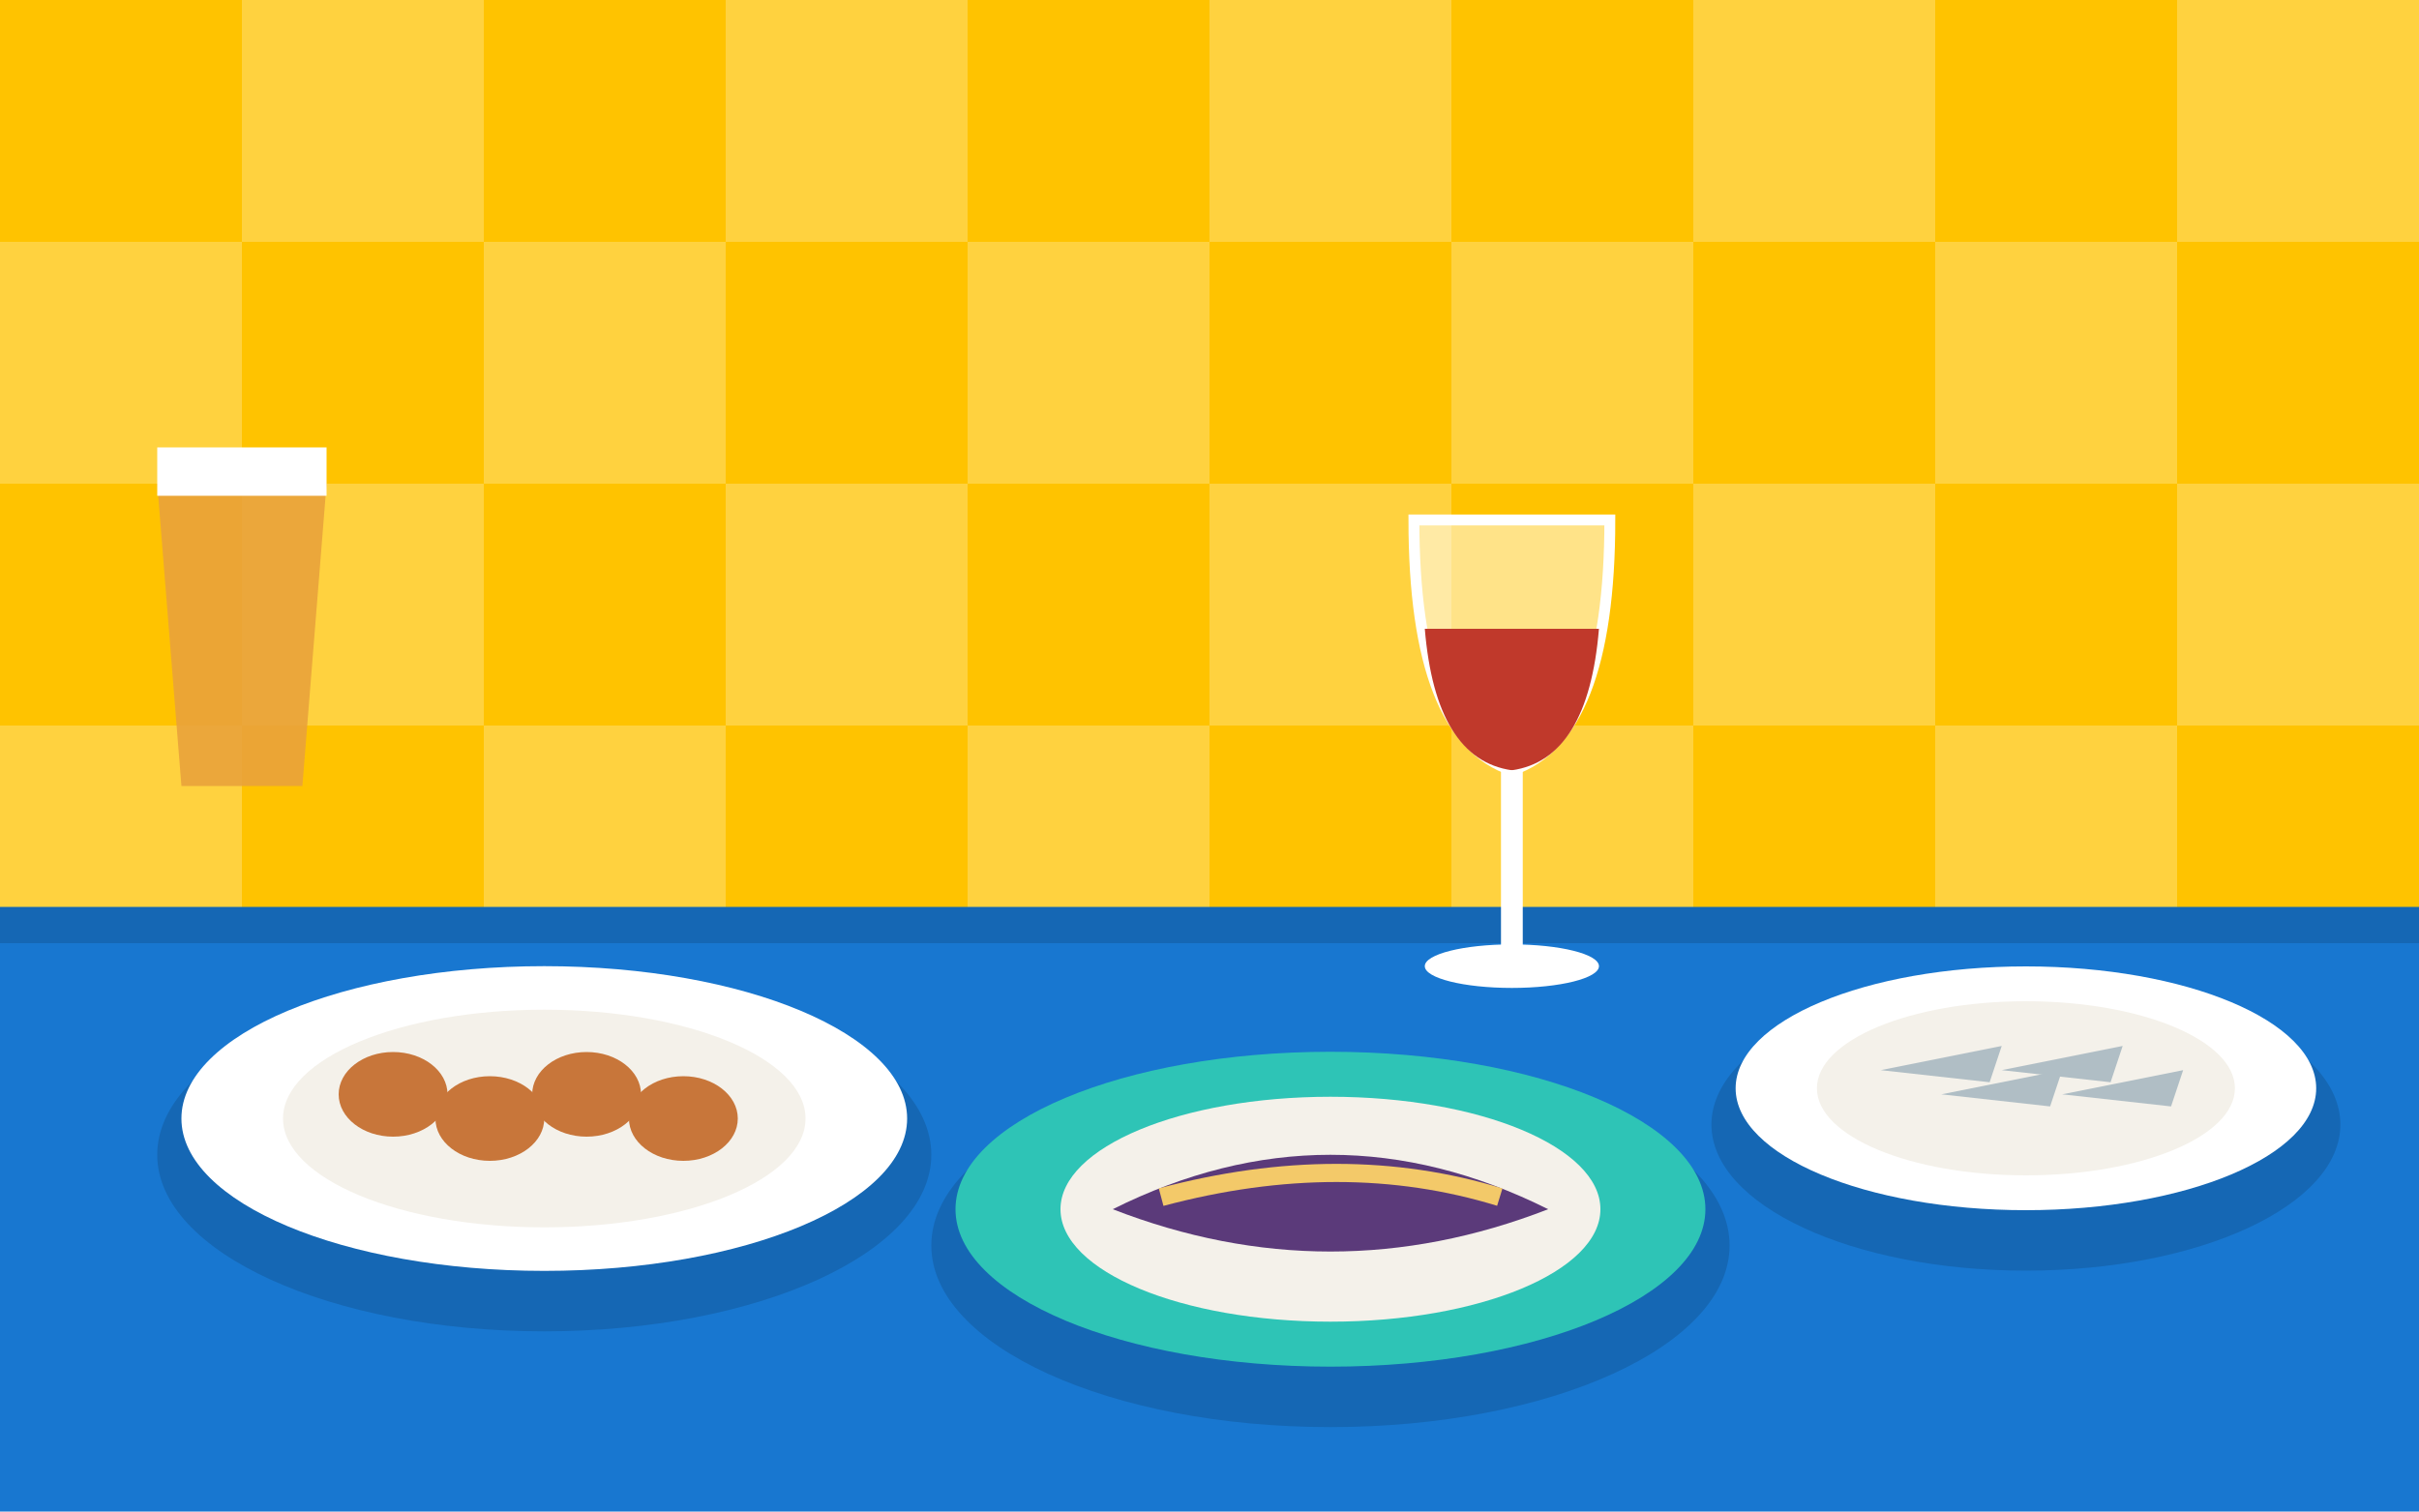
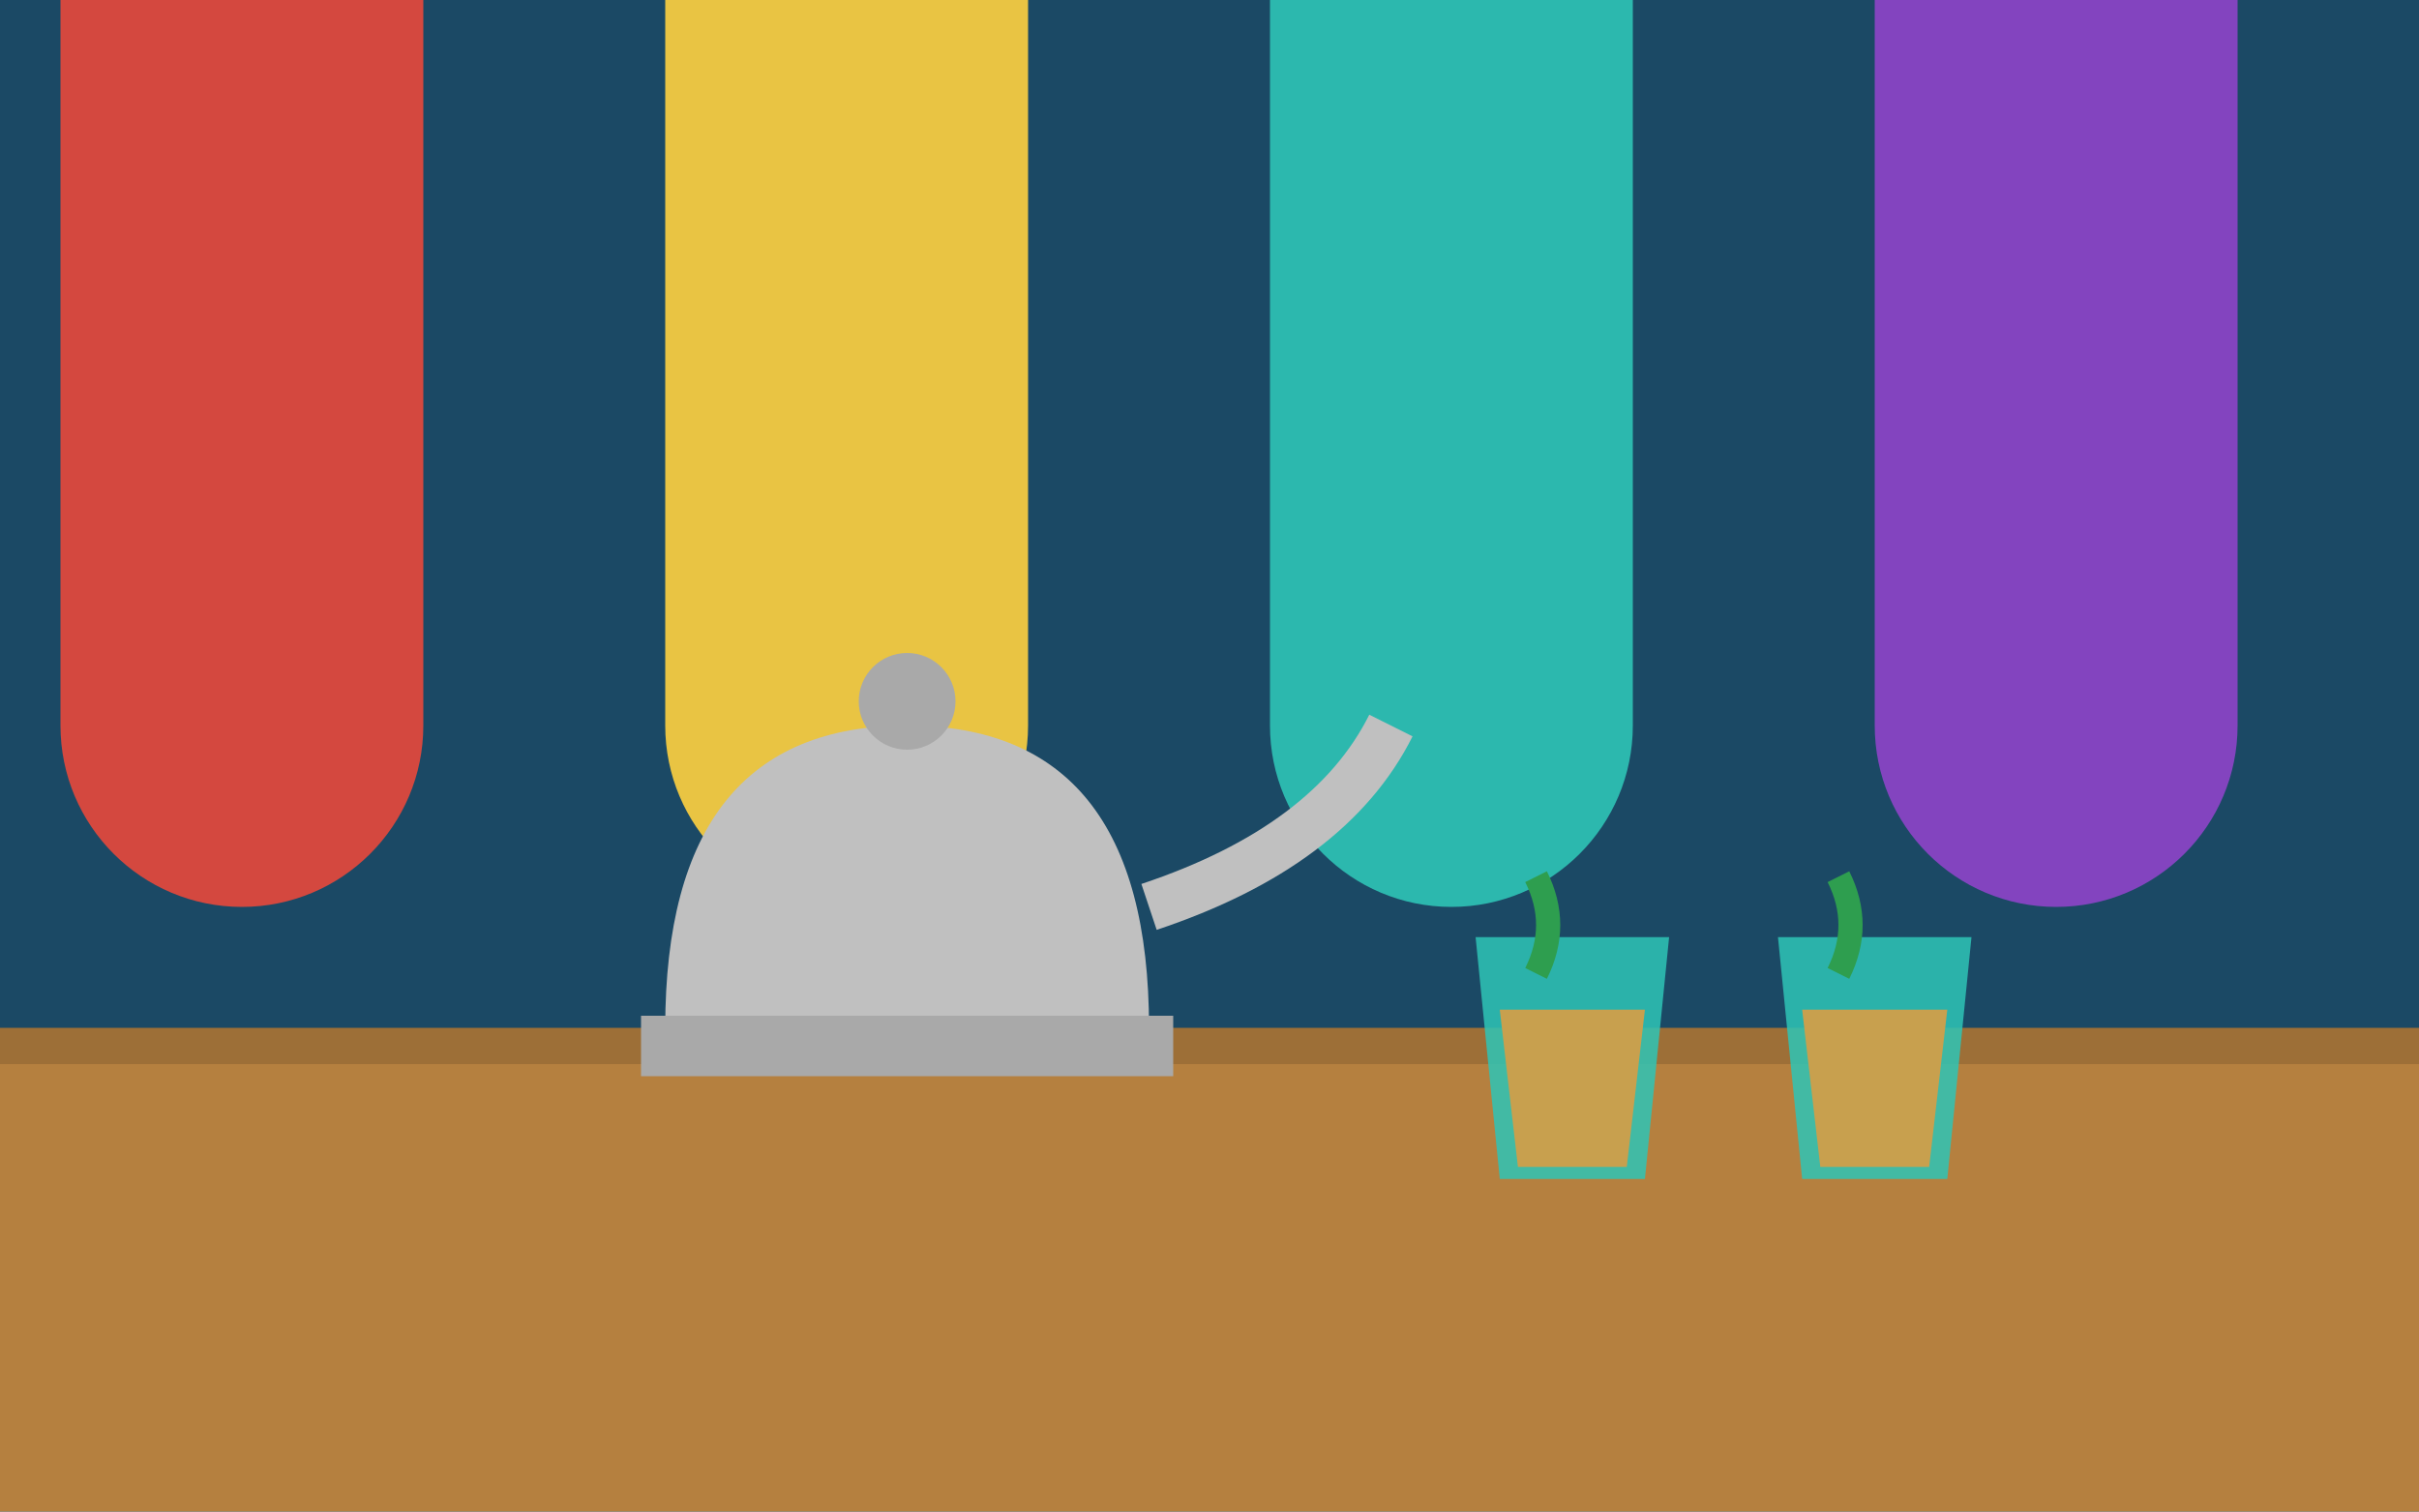
<svg xmlns="http://www.w3.org/2000/svg" viewBox="0 0 400 250" preserveAspectRatio="xMidYMid slice">
  <rect width="400" height="250" fill="#FFF" />
-   <rect x="0" y="0" width="40" height="40" fill="#FFC300" />
-   <rect x="0" y="40" width="40" height="40" fill="#FFD23F" />
-   <rect x="0" y="80" width="40" height="40" fill="#FFC300" />
-   <rect x="0" y="120" width="40" height="40" fill="#FFD23F" />
-   <rect x="0" y="160" width="40" height="40" fill="#FFC300" />
-   <rect x="40" y="0" width="40" height="40" fill="#FFD23F" />
-   <rect x="40" y="40" width="40" height="40" fill="#FFC300" />
-   <rect x="40" y="80" width="40" height="40" fill="#FFD23F" />
-   <rect x="40" y="120" width="40" height="40" fill="#FFC300" />
-   <rect x="40" y="160" width="40" height="40" fill="#FFD23F" />
-   <rect x="80" y="0" width="40" height="40" fill="#FFC300" />
-   <rect x="80" y="40" width="40" height="40" fill="#FFD23F" />
-   <rect x="80" y="80" width="40" height="40" fill="#FFC300" />
-   <rect x="80" y="120" width="40" height="40" fill="#FFD23F" />
-   <rect x="80" y="160" width="40" height="40" fill="#FFC300" />
-   <rect x="120" y="0" width="40" height="40" fill="#FFD23F" />
-   <rect x="120" y="40" width="40" height="40" fill="#FFC300" />
-   <rect x="120" y="80" width="40" height="40" fill="#FFD23F" />
-   <rect x="120" y="120" width="40" height="40" fill="#FFC300" />
-   <rect x="120" y="160" width="40" height="40" fill="#FFD23F" />
-   <rect x="160" y="0" width="40" height="40" fill="#FFC300" />
-   <rect x="160" y="40" width="40" height="40" fill="#FFD23F" />
-   <rect x="160" y="80" width="40" height="40" fill="#FFC300" />
-   <rect x="160" y="120" width="40" height="40" fill="#FFD23F" />
-   <rect x="160" y="160" width="40" height="40" fill="#FFC300" />
-   <rect x="200" y="0" width="40" height="40" fill="#FFD23F" />
-   <rect x="200" y="40" width="40" height="40" fill="#FFC300" />
-   <rect x="200" y="80" width="40" height="40" fill="#FFD23F" />
-   <rect x="200" y="120" width="40" height="40" fill="#FFC300" />
-   <rect x="200" y="160" width="40" height="40" fill="#FFD23F" />
-   <rect x="240" y="0" width="40" height="40" fill="#FFC300" />
-   <rect x="240" y="40" width="40" height="40" fill="#FFD23F" />
-   <rect x="240" y="80" width="40" height="40" fill="#FFC300" />
-   <rect x="240" y="120" width="40" height="40" fill="#FFD23F" />
-   <rect x="240" y="160" width="40" height="40" fill="#FFC300" />
-   <rect x="280" y="0" width="40" height="40" fill="#FFD23F" />
-   <rect x="280" y="40" width="40" height="40" fill="#FFC300" />
-   <rect x="280" y="80" width="40" height="40" fill="#FFD23F" />
-   <rect x="280" y="120" width="40" height="40" fill="#FFC300" />
-   <rect x="280" y="160" width="40" height="40" fill="#FFD23F" />
-   <rect x="320" y="0" width="40" height="40" fill="#FFC300" />
-   <rect x="320" y="40" width="40" height="40" fill="#FFD23F" />
-   <rect x="320" y="80" width="40" height="40" fill="#FFC300" />
-   <rect x="320" y="120" width="40" height="40" fill="#FFD23F" />
-   <rect x="320" y="160" width="40" height="40" fill="#FFC300" />
-   <rect x="360" y="0" width="40" height="40" fill="#FFD23F" />
-   <rect x="360" y="40" width="40" height="40" fill="#FFC300" />
-   <rect x="360" y="80" width="40" height="40" fill="#FFD23F" />
-   <rect x="360" y="120" width="40" height="40" fill="#FFC300" />
-   <rect x="360" y="160" width="40" height="40" fill="#FFD23F" />
-   <rect x="0" y="150" width="400" height="100" fill="#1877D0" />
-   <rect x="0" y="150" width="400" height="6" fill="#00000022" />
-   <g transform="translate(90,185)">
-     <ellipse cx="0" cy="6" rx="64" ry="29.2" fill="#00000022" />
-     <ellipse cx="0" cy="0" rx="60" ry="25.2" fill="#FFFFFF" />
-     <ellipse cx="0" cy="0" rx="43.2" ry="18.0" fill="#F4F1EA" />
-     <ellipse cx="-25" cy="-4" rx="9" ry="7" fill="#C8763A" />
-     <ellipse cx="-9" cy="0" rx="9" ry="7" fill="#C8763A" />
-     <ellipse cx="7" cy="-4" rx="9" ry="7" fill="#C8763A" />
-     <ellipse cx="23" cy="0" rx="9" ry="7" fill="#C8763A" />
+   <rect width="400" height="250" fill="#1B4965" />
+   <path d="M10 0 v120 a30 30 0 0 0 60 0 v-120z" fill="#E8483B" opacity=".9" />
+   <path d="M110 0 v120 a30 30 0 0 0 60 0 v-120z" fill="#FFD23F" opacity=".9" />
+   <path d="M210 0 v120 a30 30 0 0 0 60 0 v-120z" fill="#2EC4B6" opacity=".9" />
+   <path d="M310 0 v120 a30 30 0 0 0 60 0 v-120z" fill="#8E44C9" opacity=".9" />
+   <rect x="0" y="170" width="400" height="80" fill="#B5803F" />
+   <rect x="0" y="170" width="400" height="6" fill="#00000022" />
+   <g transform="translate(150,160)">
+     <path d="M-40 10 q0 -50 40 -50 q40 0 40 50z" fill="#C0C0C0" />
+     <rect x="-44" y="8" width="88" height="10" fill="#A9A9A9" />
+     <path d="M40 -10 q30 -10 40 -30" stroke="#C0C0C0" stroke-width="8" fill="none" />
+     <circle cx="0" cy="-44" r="8" fill="#A9A9A9" />
  </g>
-   <g transform="translate(220,200)">
-     <ellipse cx="0" cy="6" rx="66" ry="30.04" fill="#00000022" />
-     <ellipse cx="0" cy="0" rx="62" ry="26.04" fill="#2EC4B6" />
-     <ellipse cx="0" cy="0" rx="44.64" ry="18.6" fill="#F4F1EA" />
-     <path d="M-36 0 q36 -18 72 0 q-36 14 -72 0z" fill="#5B3A7A" />
-     <path d="M-28 -2 q30 -8 56 0" stroke="#F3C969" stroke-width="3" fill="none" />
+   <g transform="translate(260,185)">
+     <path d="M-16 -30 h32 l-4 40 h-24z" fill="#2EC4B6" opacity=".85" />
+     <path d="M-12 -18 h24 l-3 26 h-18z" fill="#C8A04E" />
+     <path d="M-6 -24 q4 -8 0 -16" stroke="#2E9E4F" stroke-width="4" fill="none" />
  </g>
-   <g transform="translate(335,180)">
-     <ellipse cx="0" cy="6" rx="52" ry="24.16" fill="#00000022" />
-     <ellipse cx="0" cy="0" rx="48" ry="20.16" fill="#FFFFFF" />
-     <ellipse cx="0" cy="0" rx="34.56" ry="14.4" fill="#F4F1EA" />
-     <path d="M-24 -3 l20 -4 l-2 6z" fill="#B0BEC5" />
-     <path d="M-14 1 l20 -4 l-2 6z" fill="#B0BEC5" />
-     <path d="M-4 -3 l20 -4 l-2 6z" fill="#B0BEC5" />
-     <path d="M6 1 l20 -4 l-2 6z" fill="#B0BEC5" />
-   </g>
-   <g transform="translate(250,140) scale(0.9)">
-     <path d="M-18 -60 h36 q0 40 -18 46 q-18 -6 -18 -46z" fill="#ffffff88" stroke="#fff" stroke-width="2" />
-     <path d="M-16 -40 h32 q-2 24 -16 26 q-14 -2 -16 -26z" fill="#C0392B" />
-     <rect x="-2" y="-14" width="4" height="34" fill="#fff" />
-     <ellipse cx="0" cy="22" rx="16" ry="4" fill="#fff" />
-   </g>
-   <g transform="translate(40,120)">
-     <path d="M-14 -40 h28 l-4 50 h-20z" fill="#E9A23B" opacity=".9" />
-     <rect x="-14" y="-46" width="28" height="8" fill="#fff" />
+   <g transform="translate(310,185)">
+     <path d="M-16 -30 h32 l-4 40 h-24z" fill="#2EC4B6" opacity=".85" />
+     <path d="M-12 -18 h24 l-3 26 h-18z" fill="#C8A04E" />
+     <path d="M-6 -24 q4 -8 0 -16" stroke="#2E9E4F" stroke-width="4" fill="none" />
  </g>
</svg>
